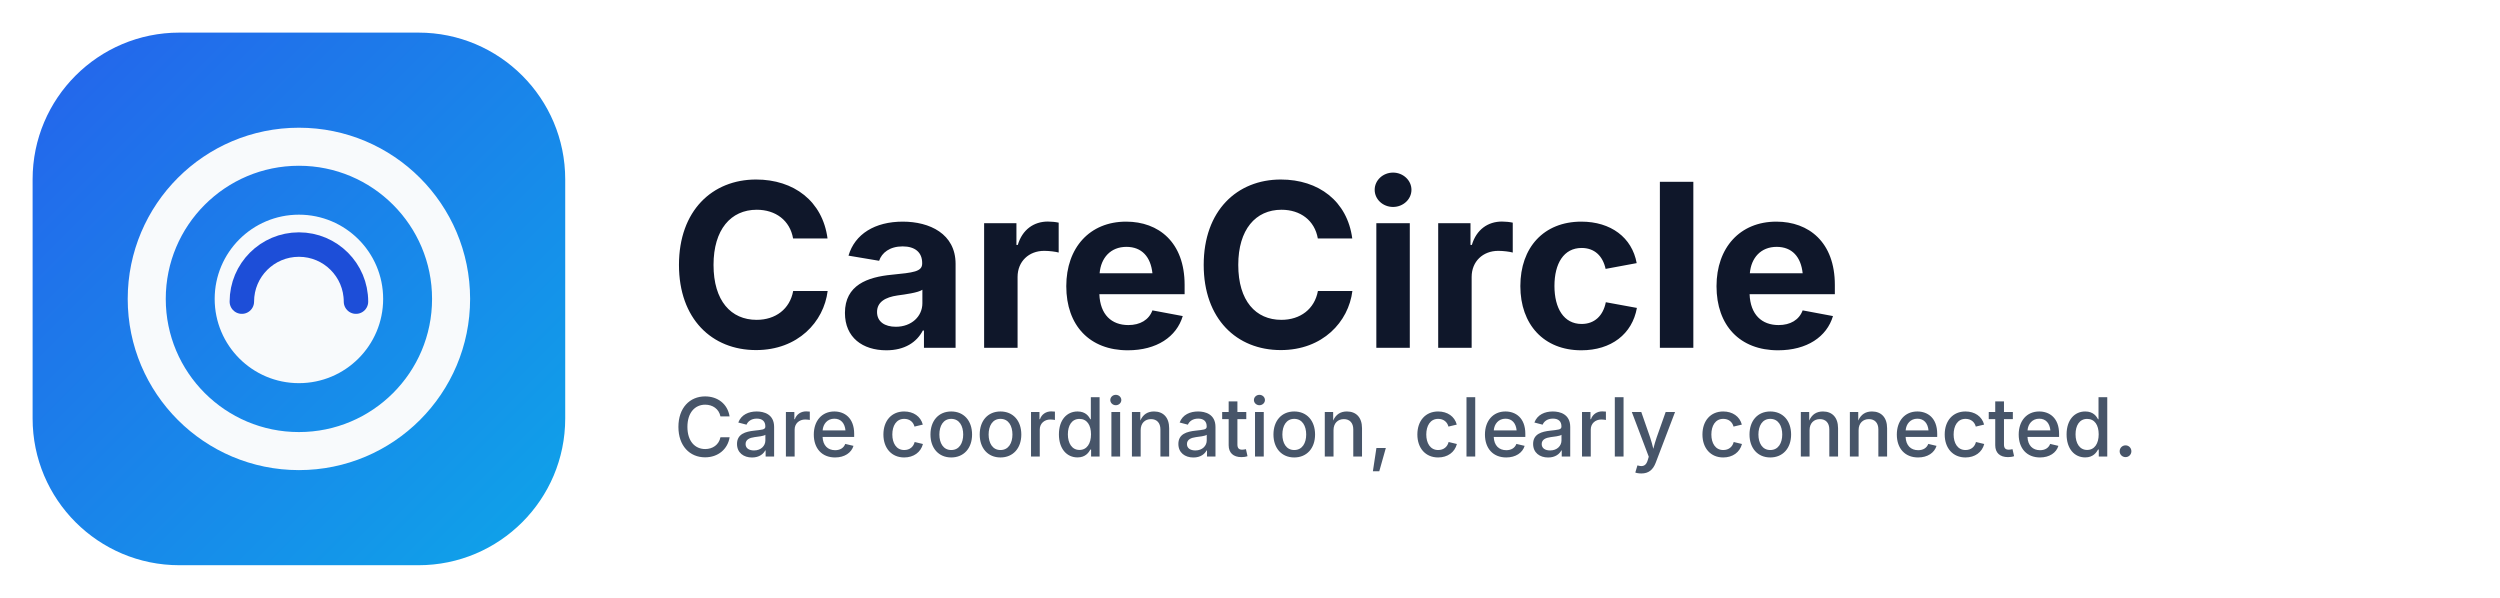
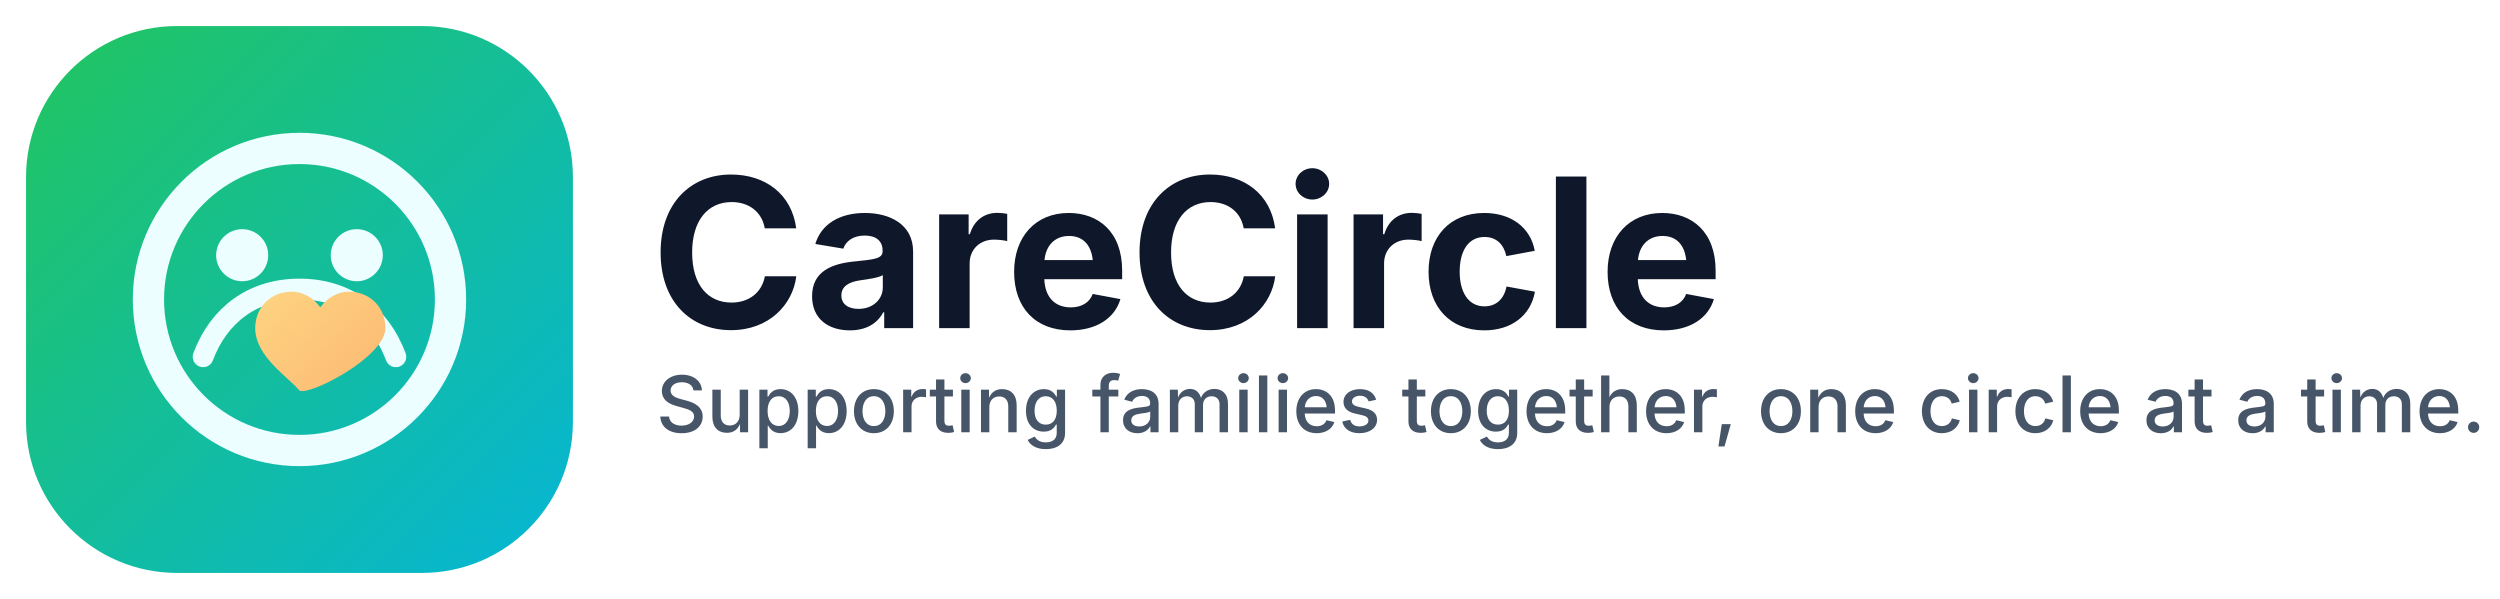
- <svg xmlns="http://www.w3.org/2000/svg" width="920" height="220" viewBox="0 0 920 220" fill="none">
+ <svg xmlns="http://www.w3.org/2000/svg" width="960" height="230" viewBox="0 0 960 230" fill="none">
  <defs>
-     <linearGradient id="bg" x1="12" y1="12" x2="208" y2="208" gradientUnits="userSpaceOnUse">
-       <stop stop-color="#2563EB" />
-       <stop offset="1" stop-color="#0EA5E9" />
+     <linearGradient id="bg" x1="10" y1="10" x2="215" y2="215" gradientUnits="userSpaceOnUse">
+       <stop stop-color="#22C55E" />
+       <stop offset="1" stop-color="#06B6D4" />
+     </linearGradient>
+     <linearGradient id="heart" x1="78" y1="80" x2="142" y2="149" gradientUnits="userSpaceOnUse">
+       <stop stop-color="#FDE68A" />
+       <stop offset="1" stop-color="#FDBA74" />
    </linearGradient>
  </defs>
-   <rect x="12" y="12" width="196" height="196" rx="54" fill="url(#bg)" />
-   <circle cx="110" cy="110" r="56" stroke="#F8FAFC" stroke-width="14" />
-   <circle cx="110" cy="110" r="31" fill="#F8FAFC" />
-   <path d="M89 111C89 99.402 98.402 90 110 90C121.598 90 131 99.402 131 111" stroke="#1D4ED8" stroke-width="9" stroke-linecap="round" />
-   <text x="246" y="128" font-family="Inter, Segoe UI, Arial, sans-serif" font-size="84" font-weight="700" fill="#0F172A">CareCircle</text>
-   <text x="248" y="168" font-family="Inter, Segoe UI, Arial, sans-serif" font-size="30" font-weight="500" fill="#475569">Care coordination, clearly connected.</text>
+   <rect x="10" y="10" width="210" height="210" rx="58" fill="url(#bg)" />
+   <circle cx="115" cy="115" r="58" stroke="#ECFEFF" stroke-width="12" />
+   <circle cx="93" cy="98" r="10" fill="#ECFEFF" />
+   <circle cx="137" cy="98" r="10" fill="#ECFEFF" />
+   <path d="M78 137C84 121 97 111 115 111C133 111 146 121 152 137" stroke="#ECFEFF" stroke-width="8" stroke-linecap="round" />
+   <path d="M115 150C111 145 98 137 98 126C98 118 104 112 112 112C116 112 120 114 123 118C126 114 130 112 134 112C142 112 148 118 148 126C148 137 119 152 115 150Z" fill="url(#heart)" />
+   <text x="250" y="126" font-family="Inter, Segoe UI, Arial, sans-serif" font-size="80" font-weight="700" fill="#0F172A">CareCircle</text>
+   <text x="252" y="166" font-family="Inter, Segoe UI, Arial, sans-serif" font-size="30" font-weight="500" fill="#475569">Supporting families together, one circle at a time.</text>
</svg>
